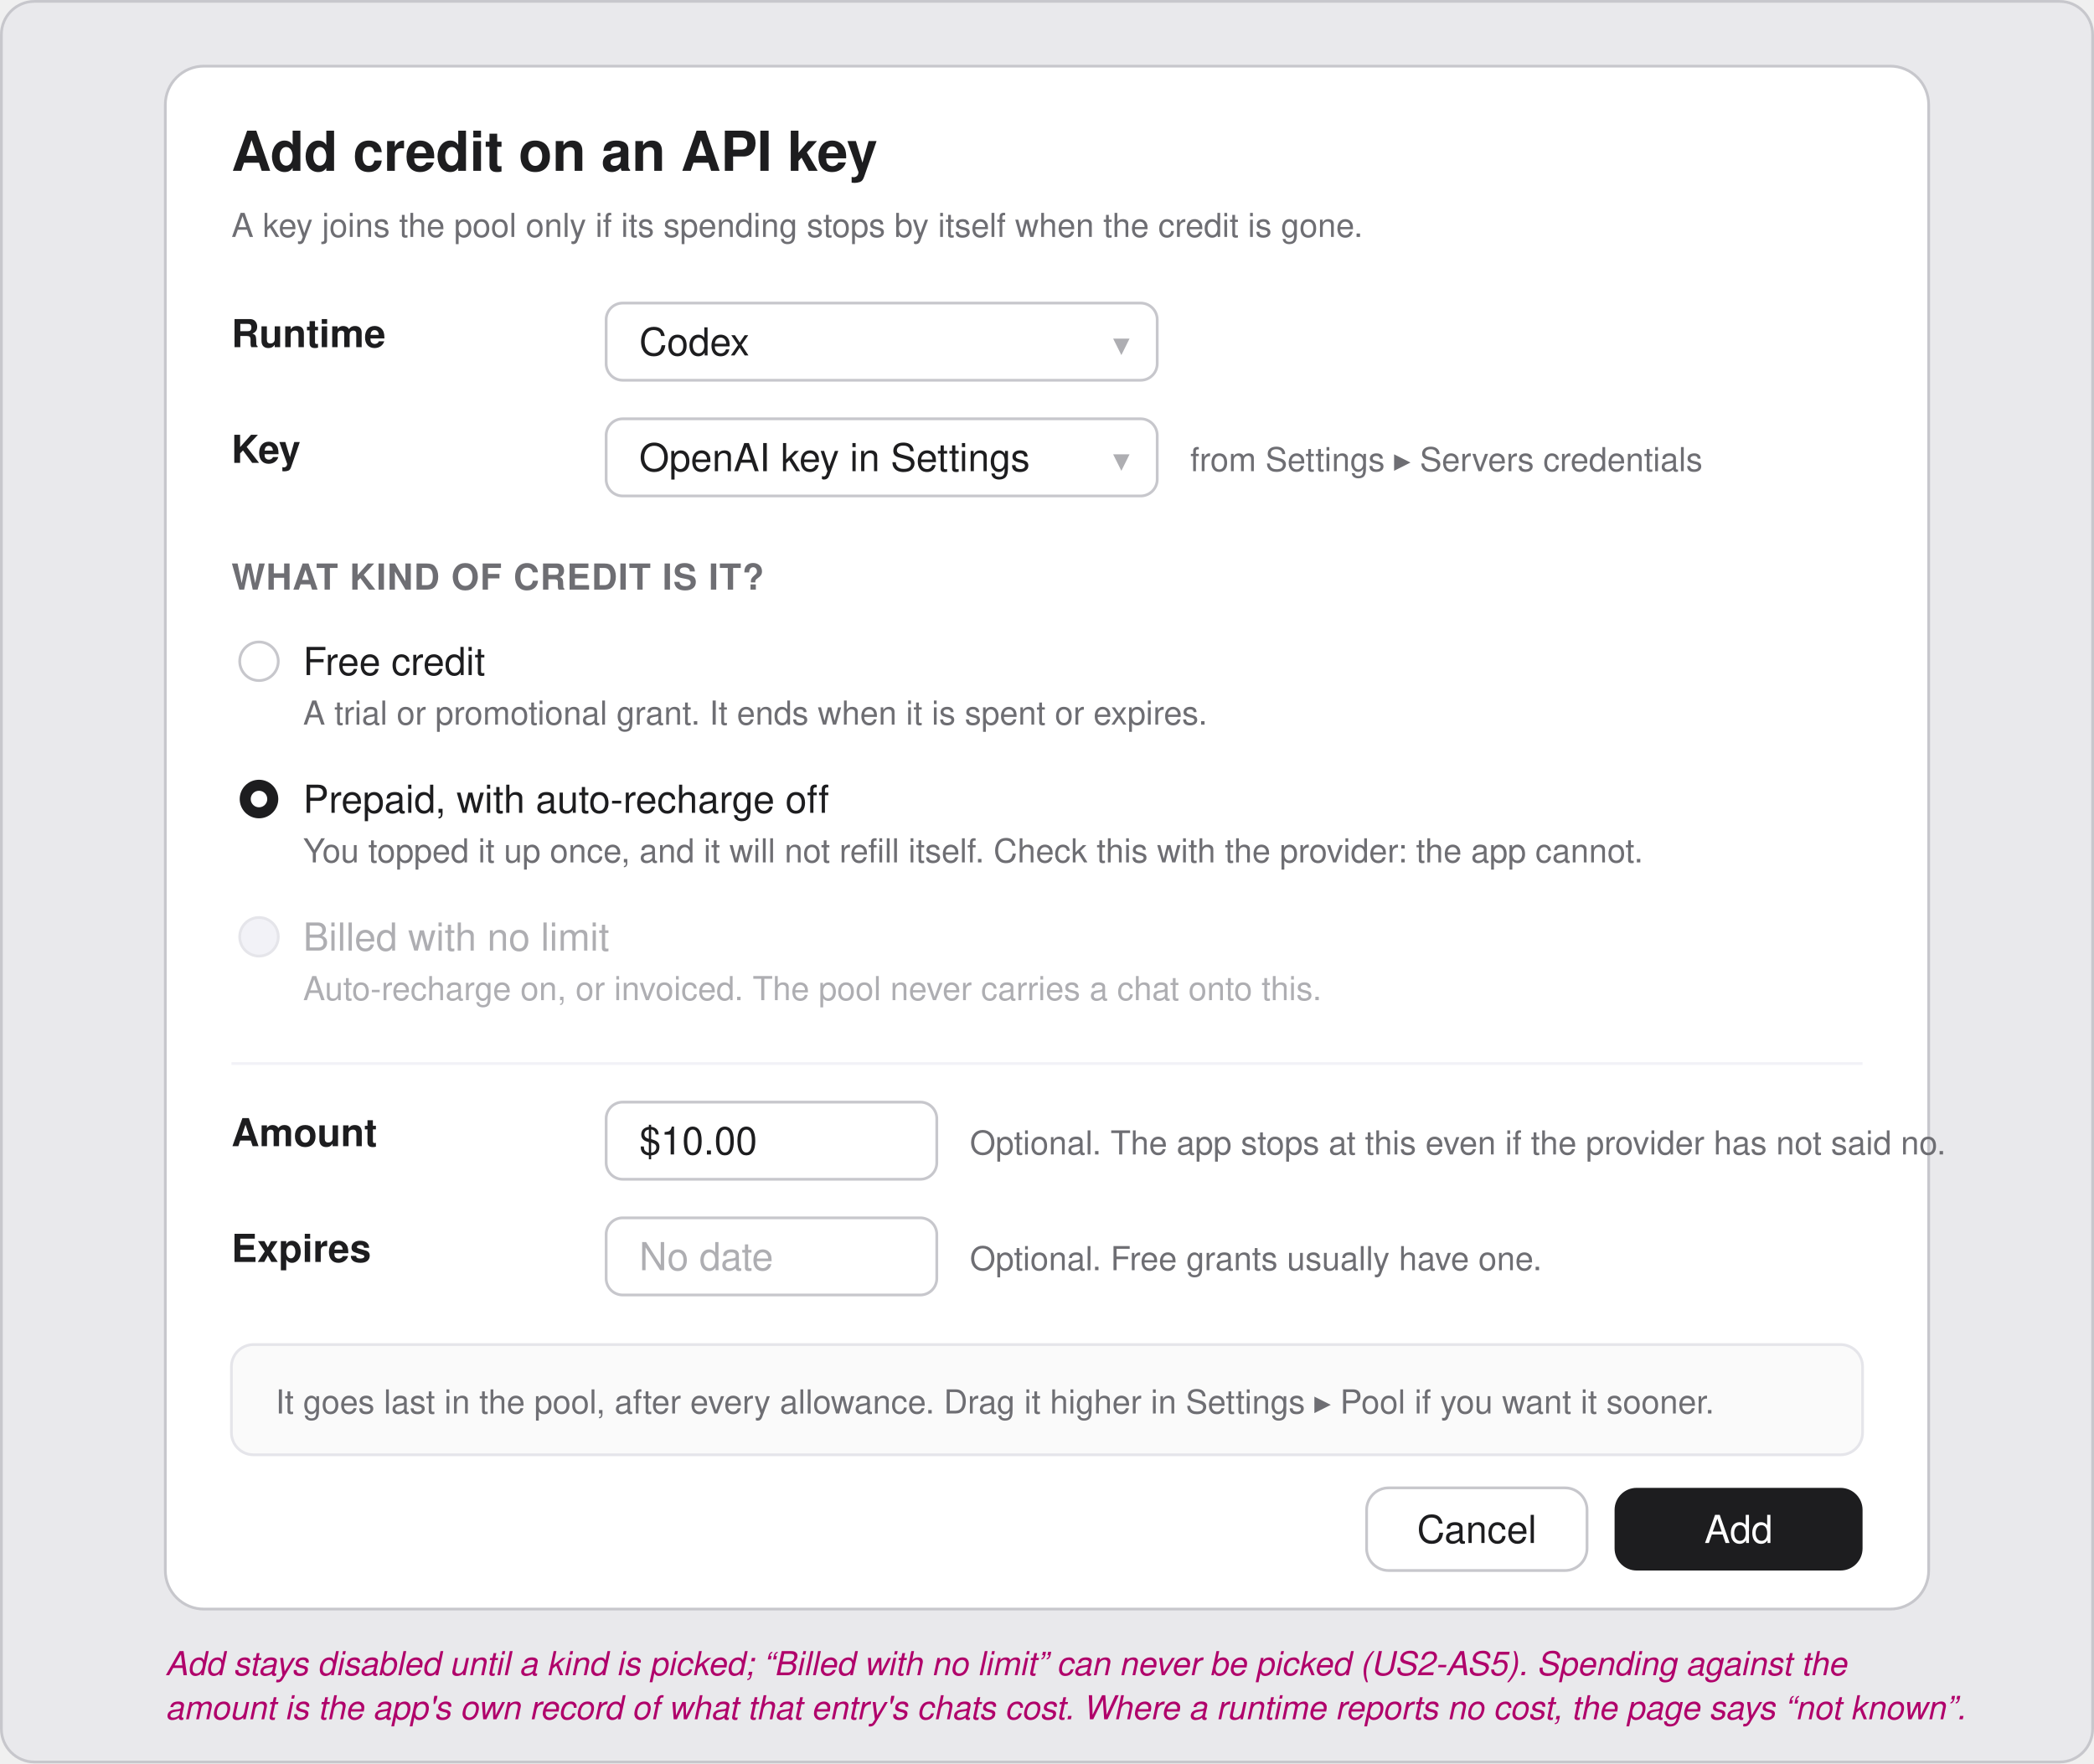
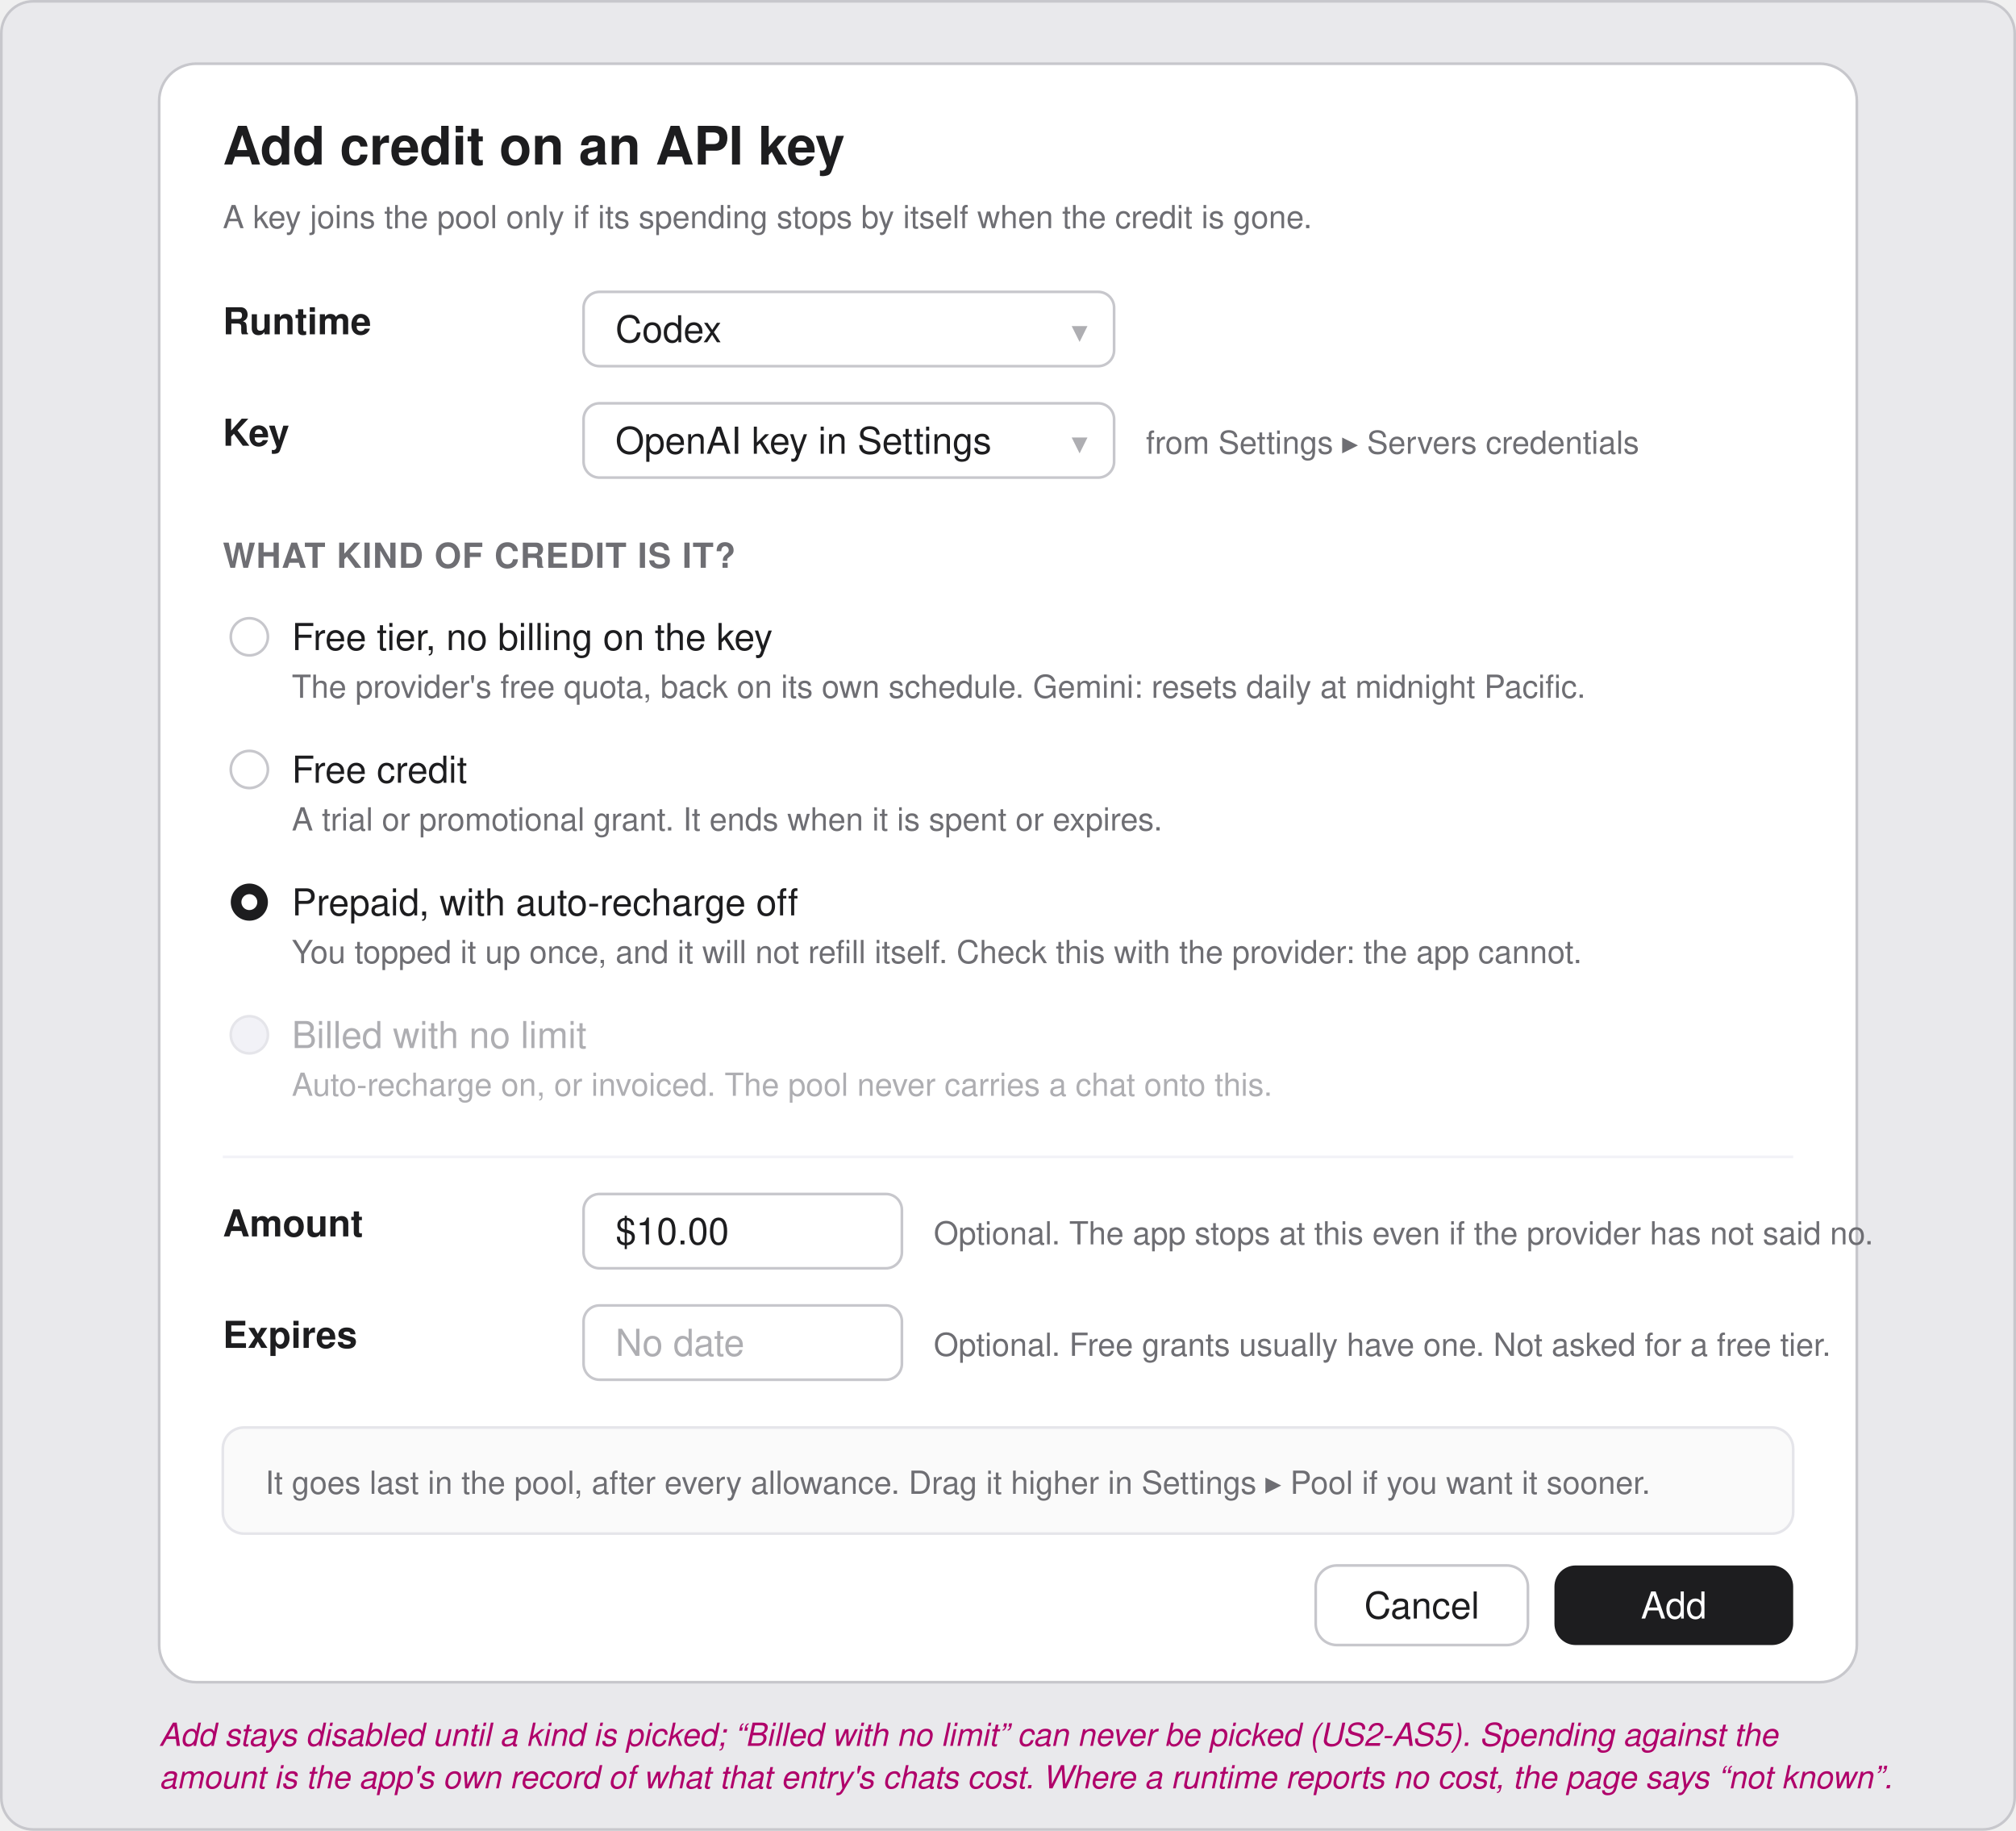
- <svg xmlns="http://www.w3.org/2000/svg" width="760" height="640" viewBox="0 0 760 640" font-family="-apple-system, 'SF Pro Text', Helvetica, sans-serif">
+ <svg xmlns="http://www.w3.org/2000/svg" width="760" height="690" viewBox="0 0 760 690" font-family="-apple-system, 'SF Pro Text', Helvetica, sans-serif">
  <style>
    .t { fill:#1d1d1f; }
    .s { fill:#6e6e73; }
    .q { fill:#aeaeb2; }
    .title { font-size:20px; font-weight:600; }
    .h { font-size:13px; font-weight:600; fill:#6e6e73; letter-spacing:.3px; }
    .r { font-size:14px; }
    .rb { font-size:14px; font-weight:600; }
    .f { font-size:12px; }
    .btn { fill:#fff; stroke:#c7c7cc; }
    .note { font-size:12px; fill:#b0006a; font-style:italic; }
    .out { fill:#c93400; }
  </style>
-   <rect x="0.5" y="0.5" width="759" height="639" rx="12" fill="#e9e9ec" stroke="#c7c7cc" />
-   <rect x="60" y="24" width="640" height="560" rx="14" fill="#fff" stroke="#c7c7cc" />
+   <rect x="0.5" y="0.5" width="759" height="689" rx="12" fill="#e9e9ec" stroke="#c7c7cc" />
+   <rect x="60" y="24" width="640" height="610" rx="14" fill="#fff" stroke="#c7c7cc" />
  <text x="84" y="62" class="title t">Add credit on an API key</text>
  <text x="84" y="86" class="f s">A key joins the pool only if its spending stops by itself when the credit is gone.</text>
  <text x="84" y="126" class="rb t">Runtime</text>
  <rect x="220" y="110" width="200" height="28" rx="6" class="btn" />
  <text x="232" y="129" class="r t">Codex</text>
  <text x="410" y="129" class="f q" text-anchor="end">▾</text>
  <text x="84" y="168" class="rb t">Key</text>
  <rect x="220" y="152" width="200" height="28" rx="6" class="btn" />
  <text x="232" y="171" class="r t">OpenAI key in Settings</text>
  <text x="410" y="171" class="f q" text-anchor="end">▾</text>
  <text x="432" y="171" class="f s">from Settings ▸ Servers credentials</text>
  <text x="84" y="214" class="h">WHAT KIND OF CREDIT IS IT?</text>
  <circle cx="94" cy="240" r="7" fill="#fff" stroke="#c7c7cc" />
-   <text x="110" y="245" class="r t">Free credit</text>
-   <text x="110" y="263" class="f s">A trial or promotional grant. It ends when it is spent or expires.</text>
-   <circle cx="94" cy="290" r="7" fill="#1d1d1f" />
-   <circle cx="94" cy="290" r="3" fill="#fff" />
-   <text x="110" y="295" class="r t">Prepaid, with auto-recharge off</text>
-   <text x="110" y="313" class="f s">You topped it up once, and it will not refill itself. Check this with the provider: the app cannot.</text>
-   <circle cx="94" cy="340" r="7" fill="#f2f2f7" stroke="#e5e5ea" />
-   <text x="110" y="345" class="r q">Billed with no limit</text>
-   <text x="110" y="363" class="f q">Auto-recharge on, or invoiced. The pool never carries a chat onto this.</text>
-   <line x1="84" y1="386" x2="676" y2="386" stroke="#f2f2f7" />
-   <text x="84" y="416" class="rb t">Amount</text>
-   <rect x="220" y="400" width="120" height="28" rx="6" class="btn" />
-   <text x="232" y="419" class="r t">$10.00</text>
-   <text x="352" y="419" class="f s">Optional. The app stops at this even if the provider has not said no.</text>
-   <text x="84" y="458" class="rb t">Expires</text>
-   <rect x="220" y="442" width="120" height="28" rx="6" class="btn" />
-   <text x="232" y="461" class="r q">No date</text>
-   <text x="352" y="461" class="f s">Optional. Free grants usually have one.</text>
-   <rect x="84" y="488" width="592" height="40" rx="8" fill="#fafafa" stroke="#e5e5ea" />
-   <text x="100" y="513" class="f s">It goes last in the pool, after every allowance. Drag it higher in Settings ▸ Pool if you want it sooner.</text>
-   <rect x="496" y="540" width="80" height="30" rx="8" class="btn" />
-   <text x="536" y="560" class="r t" text-anchor="middle">Cancel</text>
-   <rect x="586" y="540" width="90" height="30" rx="8" fill="#1d1d1f" />
-   <text x="631" y="560" class="r" fill="#fff" text-anchor="middle">Add</text>
-   <text x="60" y="608" class="note">Add stays disabled until a kind is picked; “Billed with no limit” can never be picked (US2-AS5). Spending against the</text>
-   <text x="60" y="624" class="note">amount is the app's own record of what that entry's chats cost. Where a runtime reports no cost, the page says “not known”.</text>
+   <text x="110" y="245" class="r t">Free tier, no billing on the key</text>
+   <text x="110" y="263" class="f s">The provider's free quota, back on its own schedule. Gemini: resets daily at midnight Pacific.</text>
+   <circle cx="94" cy="290" r="7" fill="#fff" stroke="#c7c7cc" />
+   <text x="110" y="295" class="r t">Free credit</text>
+   <text x="110" y="313" class="f s">A trial or promotional grant. It ends when it is spent or expires.</text>
+   <circle cx="94" cy="340" r="7" fill="#1d1d1f" />
+   <circle cx="94" cy="340" r="3" fill="#fff" />
+   <text x="110" y="345" class="r t">Prepaid, with auto-recharge off</text>
+   <text x="110" y="363" class="f s">You topped it up once, and it will not refill itself. Check this with the provider: the app cannot.</text>
+   <circle cx="94" cy="390" r="7" fill="#f2f2f7" stroke="#e5e5ea" />
+   <text x="110" y="395" class="r q">Billed with no limit</text>
+   <text x="110" y="413" class="f q">Auto-recharge on, or invoiced. The pool never carries a chat onto this.</text>
+   <line x1="84" y1="436" x2="676" y2="436" stroke="#f2f2f7" />
+   <text x="84" y="466" class="rb t">Amount</text>
+   <rect x="220" y="450" width="120" height="28" rx="6" class="btn" />
+   <text x="232" y="469" class="r t">$10.00</text>
+   <text x="352" y="469" class="f s">Optional. The app stops at this even if the provider has not said no.</text>
+   <text x="84" y="508" class="rb t">Expires</text>
+   <rect x="220" y="492" width="120" height="28" rx="6" class="btn" />
+   <text x="232" y="511" class="r q">No date</text>
+   <text x="352" y="511" class="f s">Optional. Free grants usually have one. Not asked for a free tier.</text>
+   <rect x="84" y="538" width="592" height="40" rx="8" fill="#fafafa" stroke="#e5e5ea" />
+   <text x="100" y="563" class="f s">It goes last in the pool, after every allowance. Drag it higher in Settings ▸ Pool if you want it sooner.</text>
+   <rect x="496" y="590" width="80" height="30" rx="8" class="btn" />
+   <text x="536" y="610" class="r t" text-anchor="middle">Cancel</text>
+   <rect x="586" y="590" width="90" height="30" rx="8" fill="#1d1d1f" />
+   <text x="631" y="610" class="r" fill="#fff" text-anchor="middle">Add</text>
+   <text x="60" y="658" class="note">Add stays disabled until a kind is picked; “Billed with no limit” can never be picked (US2-AS5). Spending against the</text>
+   <text x="60" y="674" class="note">amount is the app's own record of what that entry's chats cost. Where a runtime reports no cost, the page says “not known”.</text>
</svg>
